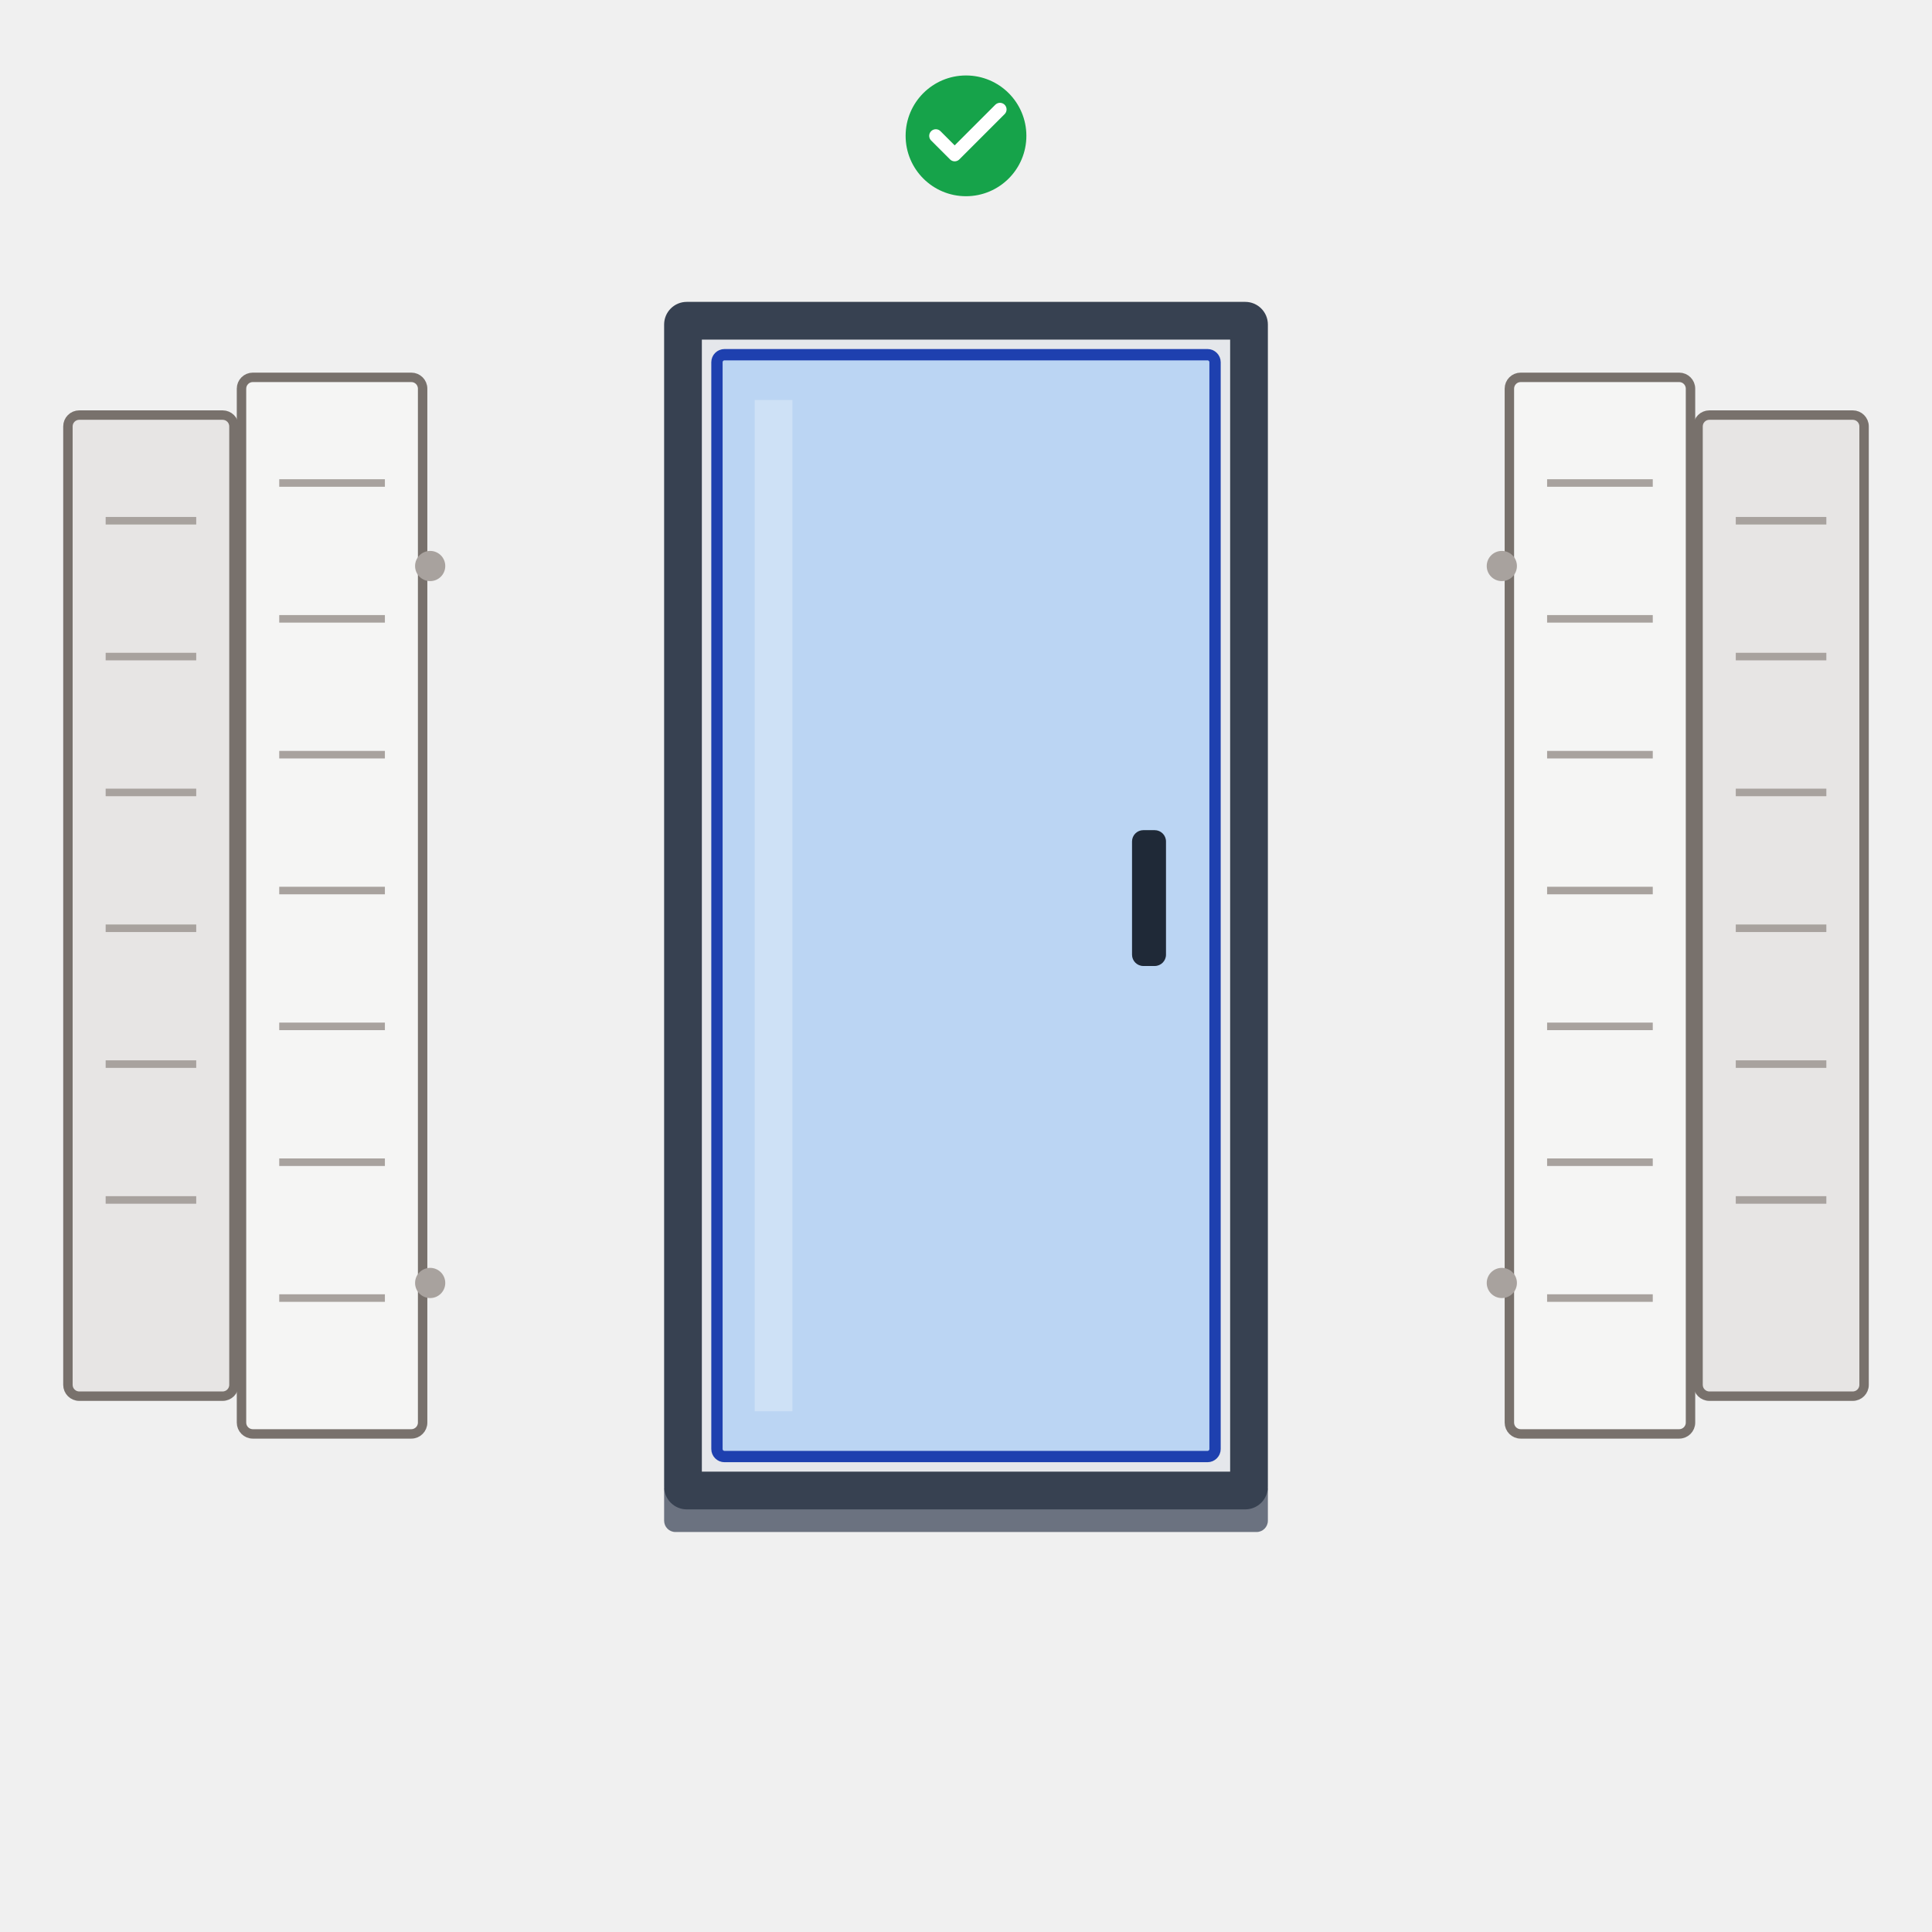
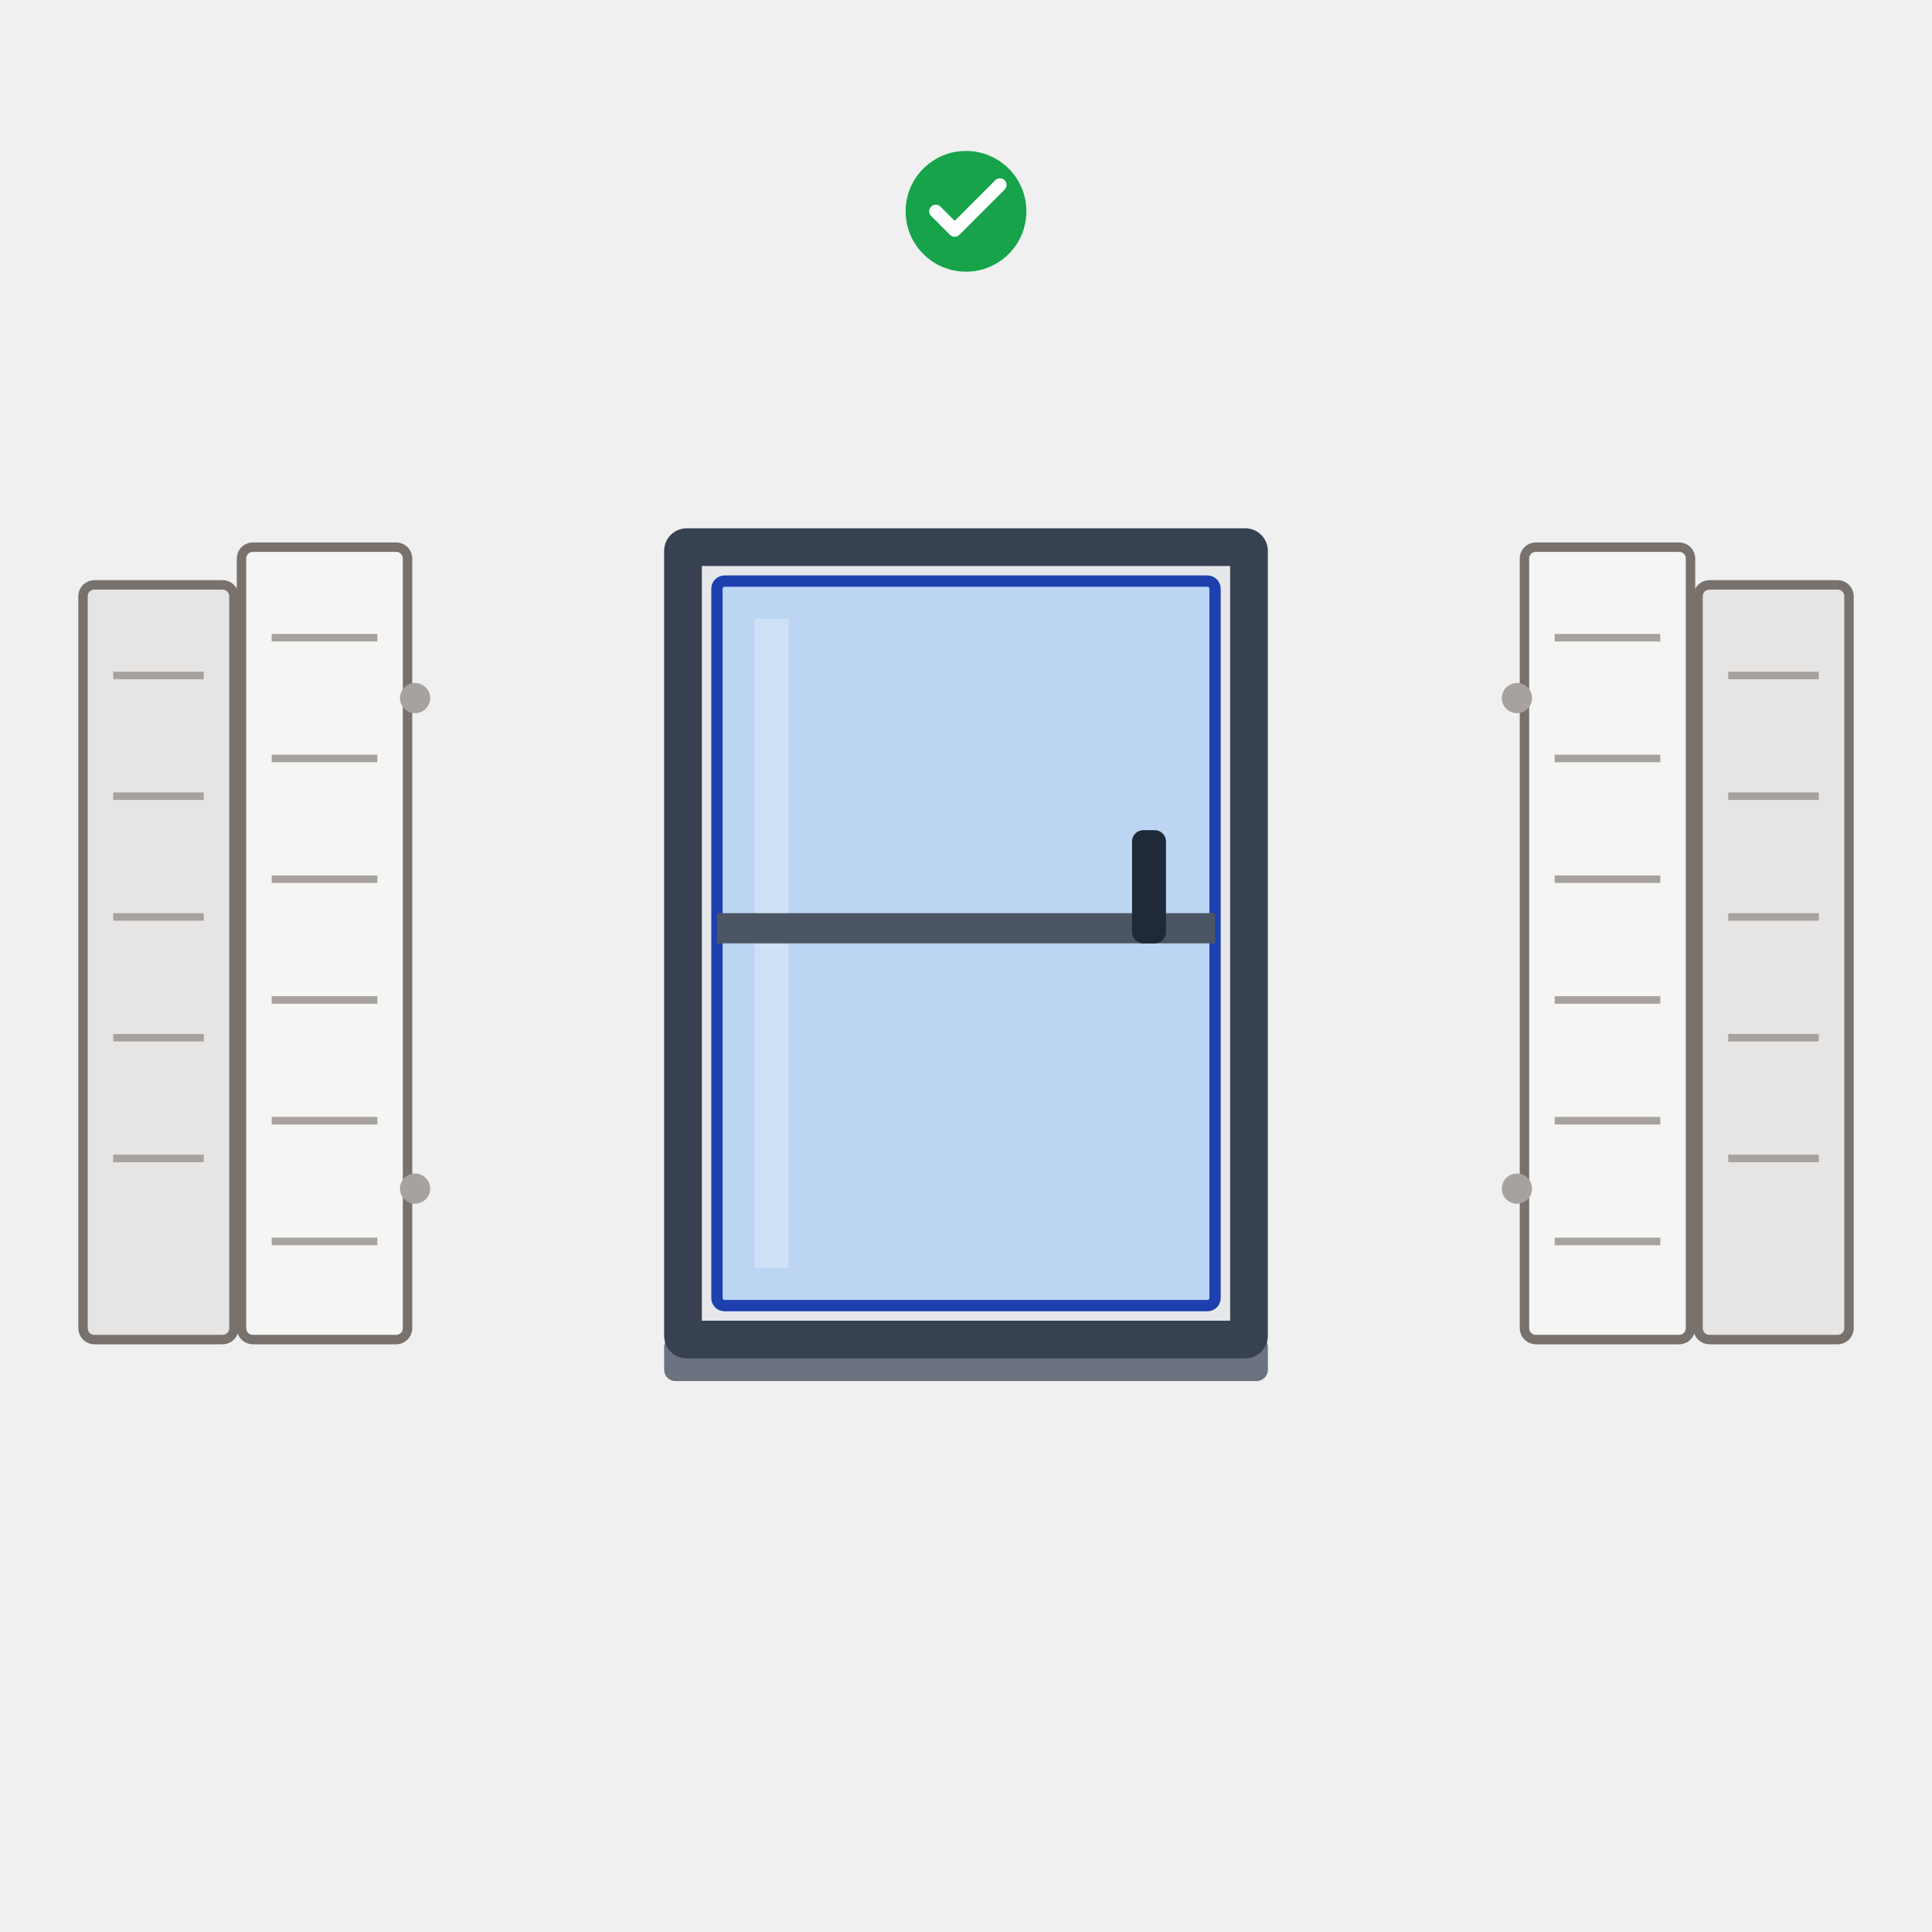
<svg xmlns="http://www.w3.org/2000/svg" viewBox="0 0 512 512" width="512" height="512">
-   <rect x="176" y="392" width="160" height="14" rx="3" fill="#6b7280" />
-   <rect x="176" y="80" width="160" height="320" rx="6" fill="#374151" />
-   <rect x="186" y="90" width="140" height="300" fill="#e5e7eb" />
-   <rect x="190" y="94" width="132" height="292" rx="2" fill="#93c5fd" fill-opacity="0.5" stroke="#1e40af" stroke-width="3" />
-   <path d="M200 106v268h10V106z" fill="#fff" fill-opacity="0.28" />
-   <rect x="300" y="220" width="9" height="36" rx="3" fill="#1f2937" />
-   <rect x="18" y="110" width="44" height="260" rx="3" fill="#e7e5e4" stroke="#78716c" stroke-width="2.5" />
-   <line x1="28" y1="138" x2="52" y2="138" stroke="#a8a29e" stroke-width="2" />
-   <line x1="28" y1="174" x2="52" y2="174" stroke="#a8a29e" stroke-width="2" />
-   <line x1="28" y1="210" x2="52" y2="210" stroke="#a8a29e" stroke-width="2" />
-   <line x1="28" y1="246" x2="52" y2="246" stroke="#a8a29e" stroke-width="2" />
-   <line x1="28" y1="282" x2="52" y2="282" stroke="#a8a29e" stroke-width="2" />
-   <line x1="28" y1="318" x2="52" y2="318" stroke="#a8a29e" stroke-width="2" />
-   <rect x="64" y="100" width="48" height="280" rx="3" fill="#f5f5f4" stroke="#78716c" stroke-width="2.5" />
-   <line x1="74" y1="128" x2="102" y2="128" stroke="#a8a29e" stroke-width="2" />
-   <line x1="74" y1="164" x2="102" y2="164" stroke="#a8a29e" stroke-width="2" />
-   <line x1="74" y1="200" x2="102" y2="200" stroke="#a8a29e" stroke-width="2" />
-   <line x1="74" y1="236" x2="102" y2="236" stroke="#a8a29e" stroke-width="2" />
-   <line x1="74" y1="272" x2="102" y2="272" stroke="#a8a29e" stroke-width="2" />
-   <line x1="74" y1="308" x2="102" y2="308" stroke="#a8a29e" stroke-width="2" />
-   <line x1="74" y1="344" x2="102" y2="344" stroke="#a8a29e" stroke-width="2" />
-   <rect x="400" y="100" width="48" height="280" rx="3" fill="#f5f5f4" stroke="#78716c" stroke-width="2.5" />
-   <line x1="410" y1="128" x2="438" y2="128" stroke="#a8a29e" stroke-width="2" />
-   <line x1="410" y1="164" x2="438" y2="164" stroke="#a8a29e" stroke-width="2" />
-   <line x1="410" y1="200" x2="438" y2="200" stroke="#a8a29e" stroke-width="2" />
-   <line x1="410" y1="236" x2="438" y2="236" stroke="#a8a29e" stroke-width="2" />
-   <line x1="410" y1="272" x2="438" y2="272" stroke="#a8a29e" stroke-width="2" />
-   <line x1="410" y1="308" x2="438" y2="308" stroke="#a8a29e" stroke-width="2" />
-   <line x1="410" y1="344" x2="438" y2="344" stroke="#a8a29e" stroke-width="2" />
-   <rect x="450" y="110" width="44" height="260" rx="3" fill="#e7e5e4" stroke="#78716c" stroke-width="2.5" />
-   <line x1="460" y1="138" x2="484" y2="138" stroke="#a8a29e" stroke-width="2" />
-   <line x1="460" y1="174" x2="484" y2="174" stroke="#a8a29e" stroke-width="2" />
-   <line x1="460" y1="210" x2="484" y2="210" stroke="#a8a29e" stroke-width="2" />
-   <line x1="460" y1="246" x2="484" y2="246" stroke="#a8a29e" stroke-width="2" />
-   <line x1="460" y1="282" x2="484" y2="282" stroke="#a8a29e" stroke-width="2" />
-   <line x1="460" y1="318" x2="484" y2="318" stroke="#a8a29e" stroke-width="2" />
-   <circle cx="114" cy="150" r="4" fill="#a8a29e" />
-   <circle cx="114" cy="340" r="4" fill="#a8a29e" />
-   <circle cx="398" cy="150" r="4" fill="#a8a29e" />
-   <circle cx="398" cy="340" r="4" fill="#a8a29e" />
-   <circle cx="256" cy="36" r="16" fill="#16a34a" />
-   <path d="M248 36l5 5 12-12" fill="none" stroke="#fff" stroke-width="3.5" stroke-linecap="round" stroke-linejoin="round" />
+   <rect x="176" y="354" width="160" height="12" rx="3" fill="#6b7280" />
+   <rect x="176" y="140" width="160" height="220" rx="6" fill="#374151" />
+   <rect x="186" y="150" width="140" height="200" fill="#e5e7eb" />
+   <rect x="190" y="154" width="132" height="192" rx="2" fill="#93c5fd" fill-opacity="0.5" stroke="#1e40af" stroke-width="3" />
+   <path d="M200 164v172h9V164z" fill="#fff" fill-opacity="0.28" />
+   <rect x="190" y="242" width="132" height="8" fill="#4b5563" />
+   <rect x="300" y="220" width="9" height="30" rx="3" fill="#1f2937" />
+   <rect x="22" y="155" width="40" height="200" rx="3" fill="#e7e5e4" stroke="#78716c" stroke-width="2.5" />
+   <line x1="30" y1="179" x2="54" y2="179" stroke="#a8a29e" stroke-width="2" />
+   <line x1="30" y1="211" x2="54" y2="211" stroke="#a8a29e" stroke-width="2" />
+   <line x1="30" y1="243" x2="54" y2="243" stroke="#a8a29e" stroke-width="2" />
+   <line x1="30" y1="275" x2="54" y2="275" stroke="#a8a29e" stroke-width="2" />
+   <line x1="30" y1="307" x2="54" y2="307" stroke="#a8a29e" stroke-width="2" />
+   <rect x="64" y="145" width="44" height="210" rx="3" fill="#f5f5f4" stroke="#78716c" stroke-width="2.5" />
+   <line x1="72" y1="169" x2="100" y2="169" stroke="#a8a29e" stroke-width="2" />
+   <line x1="72" y1="201" x2="100" y2="201" stroke="#a8a29e" stroke-width="2" />
+   <line x1="72" y1="233" x2="100" y2="233" stroke="#a8a29e" stroke-width="2" />
+   <line x1="72" y1="265" x2="100" y2="265" stroke="#a8a29e" stroke-width="2" />
+   <line x1="72" y1="297" x2="100" y2="297" stroke="#a8a29e" stroke-width="2" />
+   <line x1="72" y1="329" x2="100" y2="329" stroke="#a8a29e" stroke-width="2" />
+   <rect x="404" y="145" width="44" height="210" rx="3" fill="#f5f5f4" stroke="#78716c" stroke-width="2.5" />
+   <line x1="412" y1="169" x2="440" y2="169" stroke="#a8a29e" stroke-width="2" />
+   <line x1="412" y1="201" x2="440" y2="201" stroke="#a8a29e" stroke-width="2" />
+   <line x1="412" y1="233" x2="440" y2="233" stroke="#a8a29e" stroke-width="2" />
+   <line x1="412" y1="265" x2="440" y2="265" stroke="#a8a29e" stroke-width="2" />
+   <line x1="412" y1="297" x2="440" y2="297" stroke="#a8a29e" stroke-width="2" />
+   <line x1="412" y1="329" x2="440" y2="329" stroke="#a8a29e" stroke-width="2" />
+   <rect x="450" y="155" width="40" height="200" rx="3" fill="#e7e5e4" stroke="#78716c" stroke-width="2.5" />
+   <line x1="458" y1="179" x2="482" y2="179" stroke="#a8a29e" stroke-width="2" />
+   <line x1="458" y1="211" x2="482" y2="211" stroke="#a8a29e" stroke-width="2" />
+   <line x1="458" y1="243" x2="482" y2="243" stroke="#a8a29e" stroke-width="2" />
+   <line x1="458" y1="275" x2="482" y2="275" stroke="#a8a29e" stroke-width="2" />
+   <line x1="458" y1="307" x2="482" y2="307" stroke="#a8a29e" stroke-width="2" />
+   <circle cx="110" cy="185" r="4" fill="#a8a29e" />
+   <circle cx="110" cy="315" r="4" fill="#a8a29e" />
+   <circle cx="402" cy="185" r="4" fill="#a8a29e" />
+   <circle cx="402" cy="315" r="4" fill="#a8a29e" />
+   <circle cx="256" cy="56" r="16" fill="#16a34a" />
+   <path d="M248 56l5 5 12-12" fill="none" stroke="#fff" stroke-width="3.5" stroke-linecap="round" stroke-linejoin="round" />
</svg>
